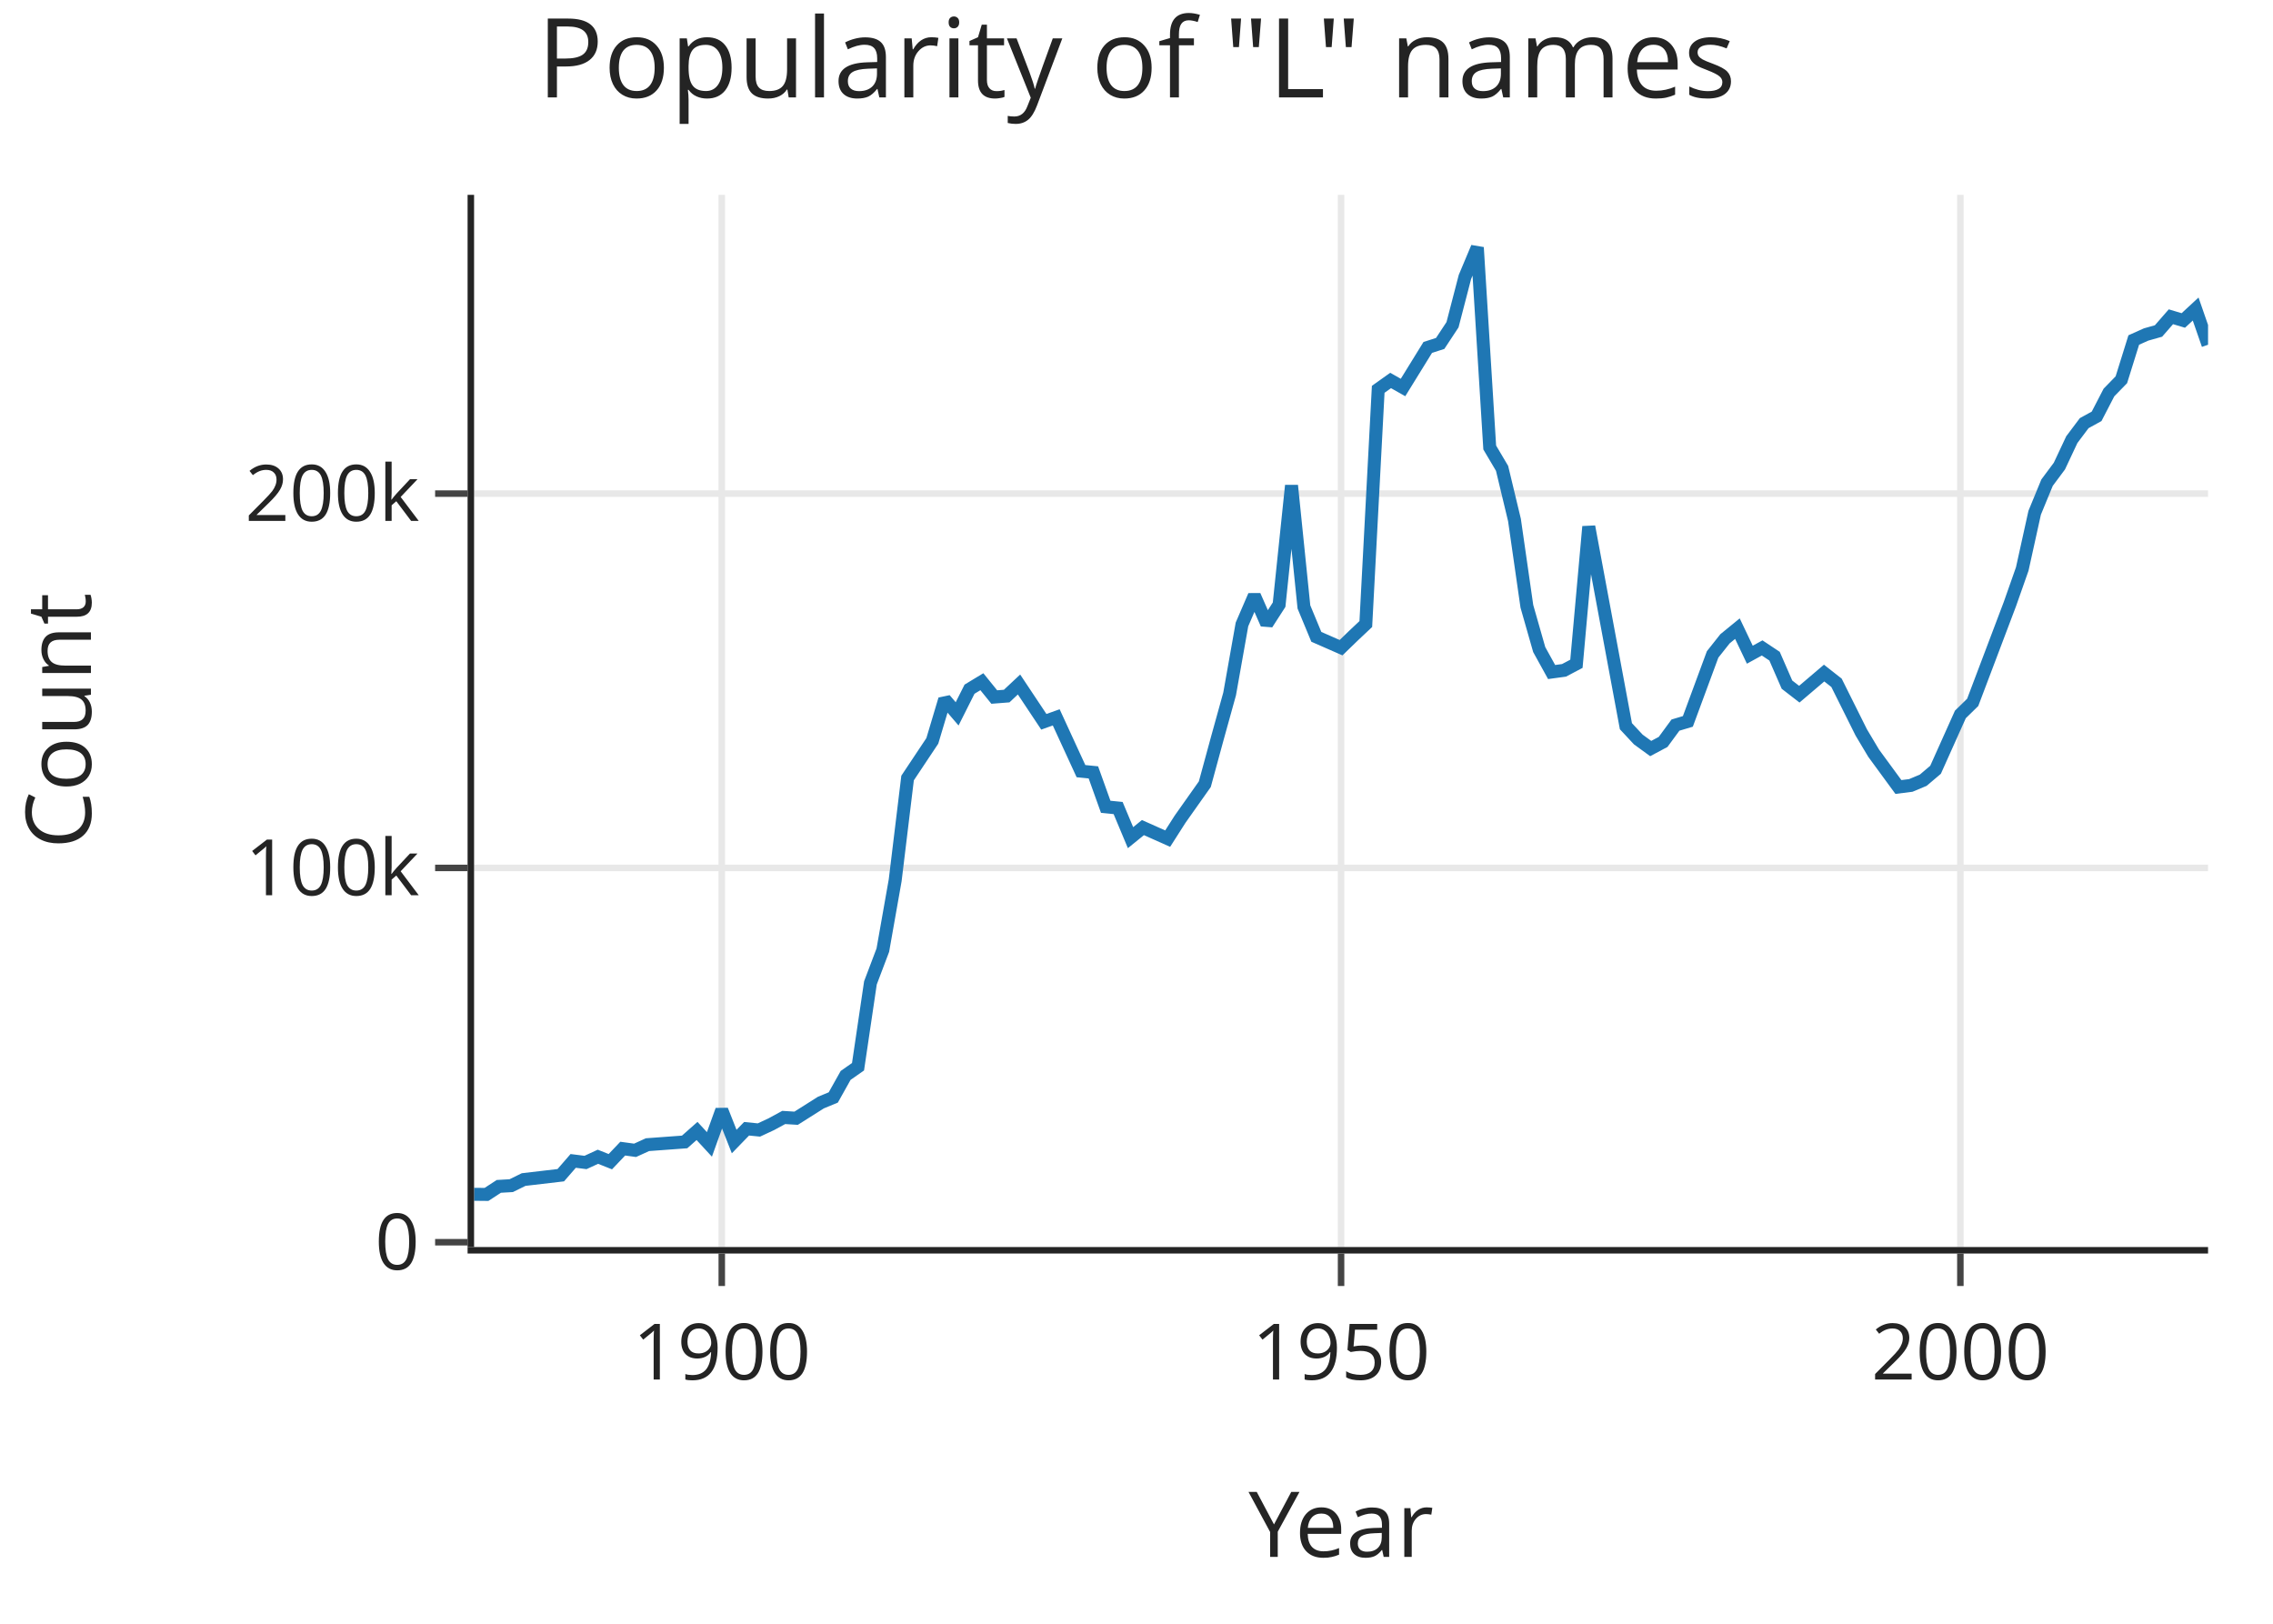
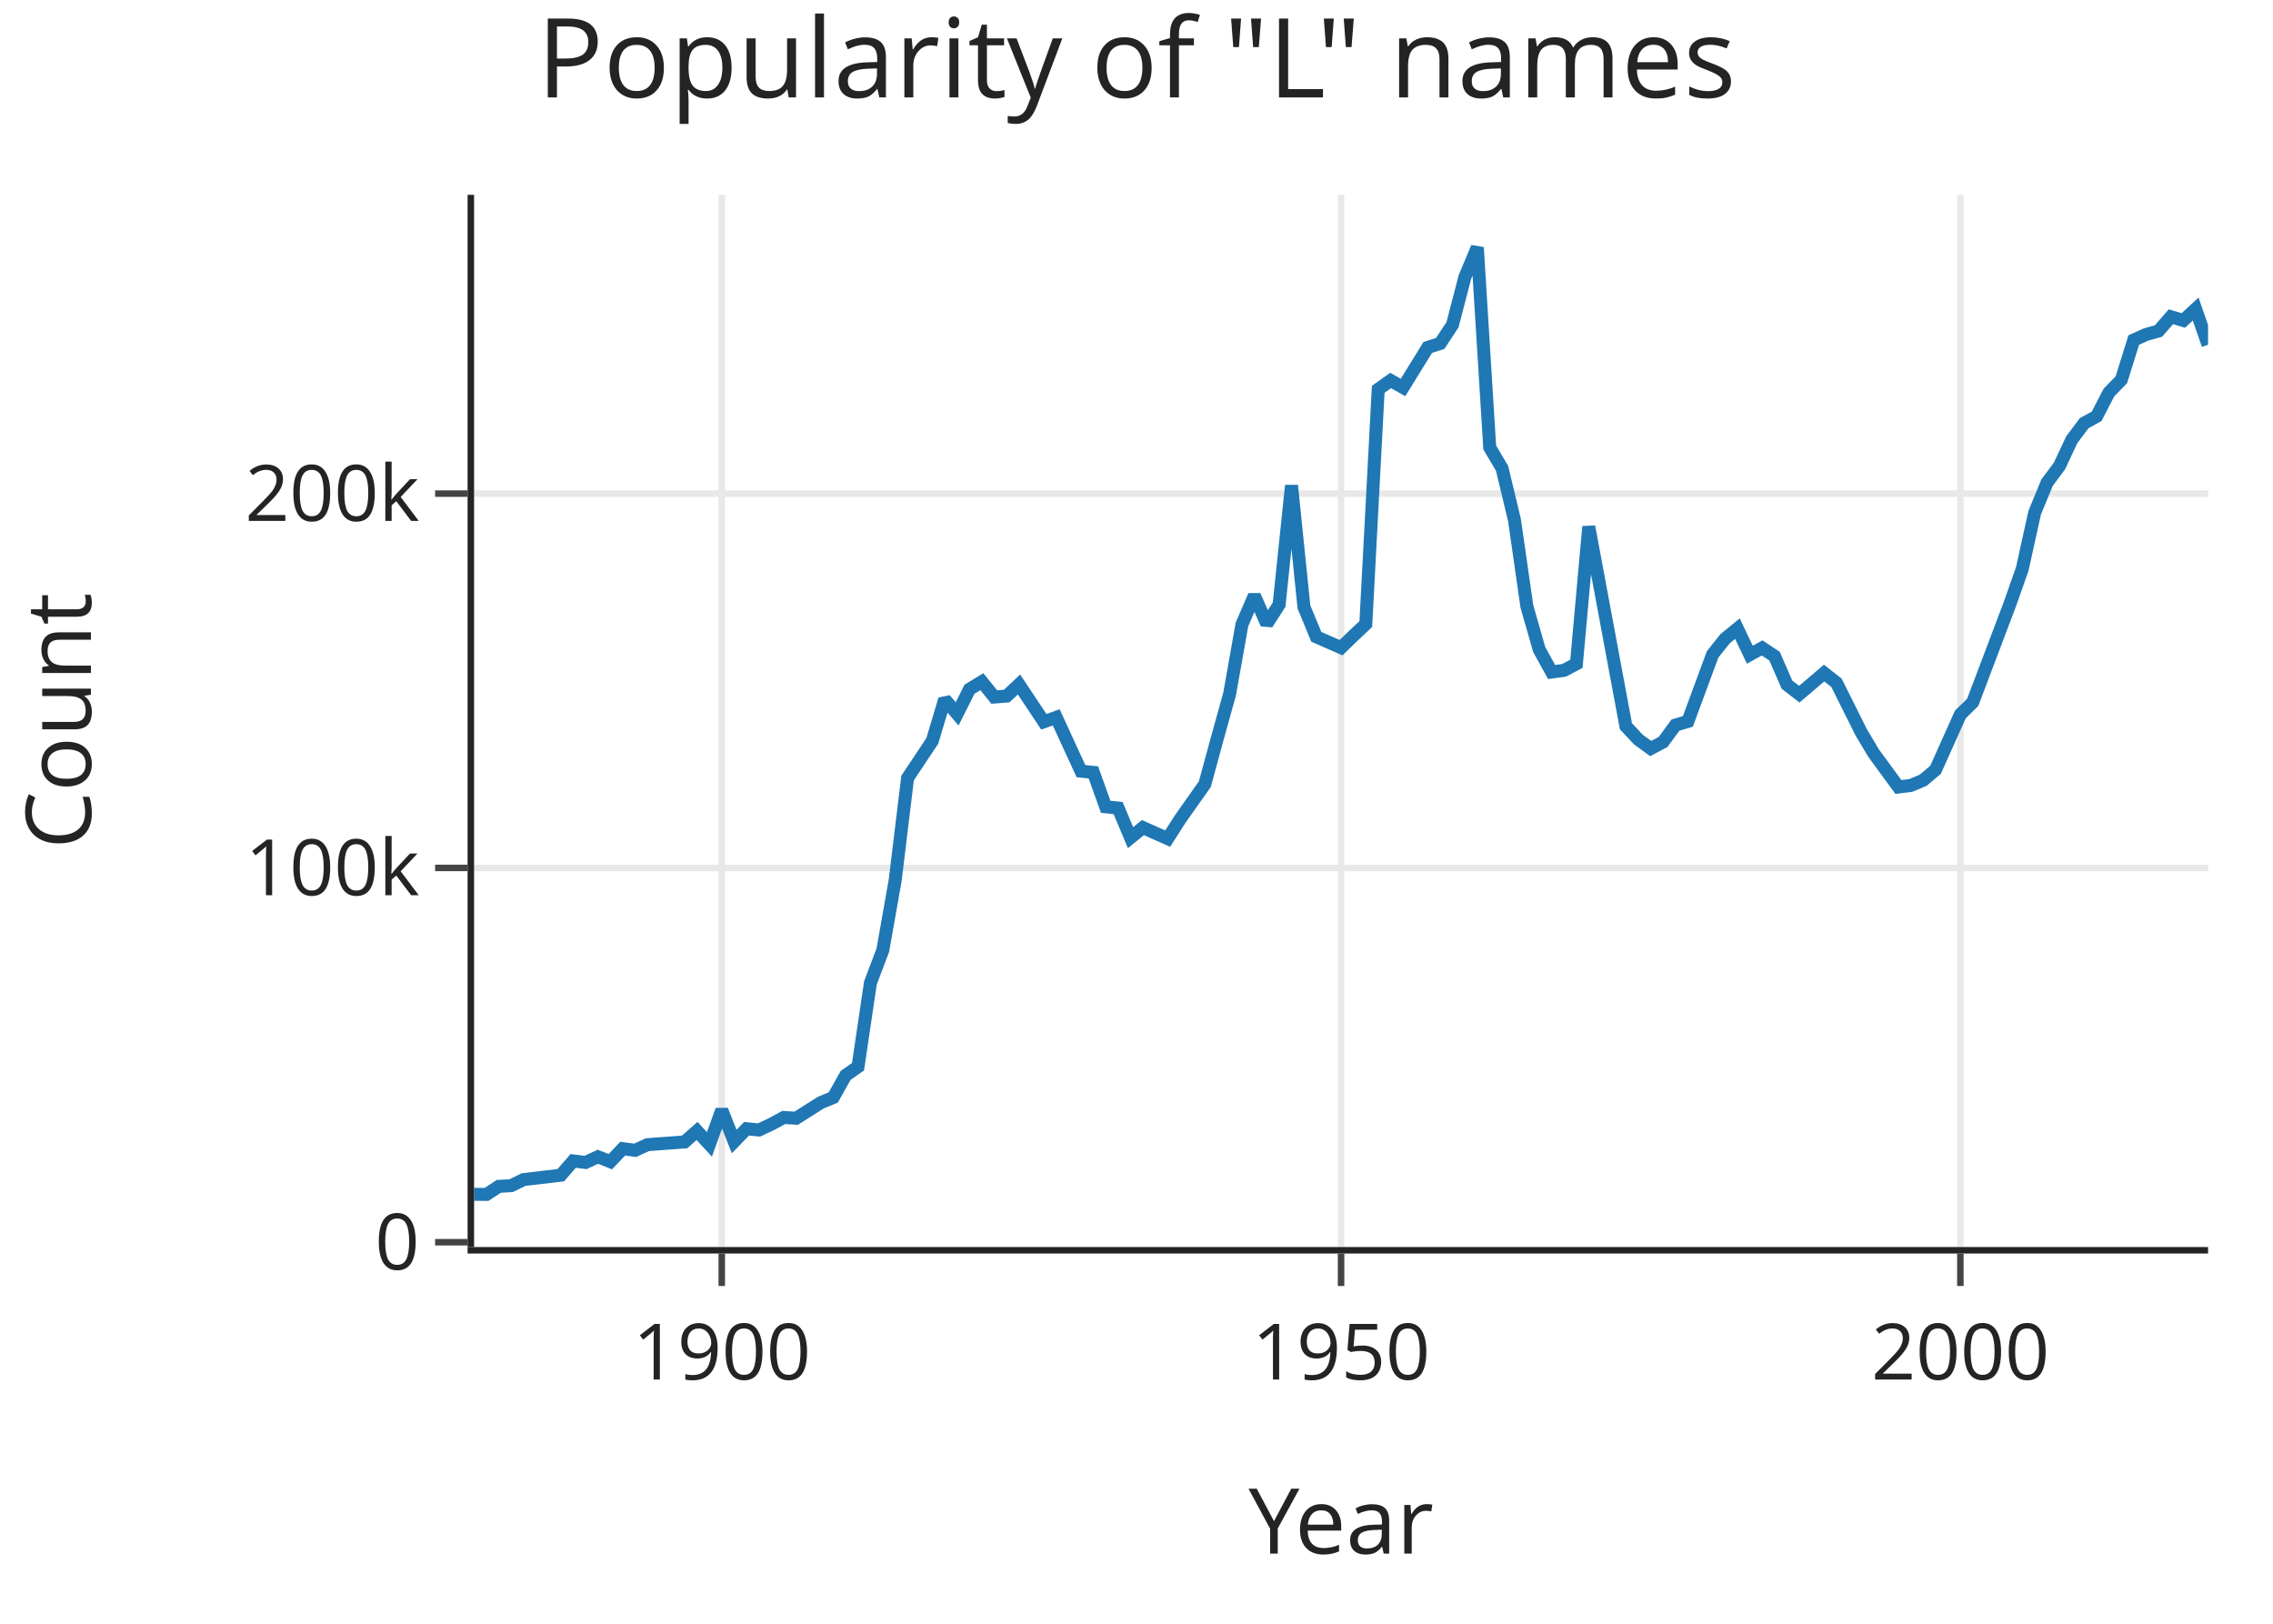
<svg xmlns="http://www.w3.org/2000/svg" class="main-svg" width="350" height="250" style="" viewBox="0 0 350 250">
  <rect x="0" y="0" width="350" height="250" style="fill: rgb(255, 255, 255); fill-opacity: 1;" />
-   <defs id="defs-8b446b">
+   <defs id="defs-520871">
    <g class="clips">
-       <clipPath id="clip8b446bxyplot" class="plotclip">
+       <clipPath id="clip520871xyplot" class="plotclip">
        <rect width="267" height="162" />
      </clipPath>
-       <clipPath class="axesclip" id="clip8b446bx">
+       <clipPath class="axesclip" id="clip520871x">
        <rect x="73" y="0" width="267" height="250" />
      </clipPath>
-       <clipPath class="axesclip" id="clip8b446by">
+       <clipPath class="axesclip" id="clip520871y">
        <rect x="0" y="30" width="350" height="162" />
      </clipPath>
-       <clipPath class="axesclip" id="clip8b446bxy">
+       <clipPath class="axesclip" id="clip520871xy">
        <rect x="73" y="30" width="267" height="162" />
      </clipPath>
    </g>
    <g class="gradients" />
    <g class="patterns" />
  </defs>
  <g class="bglayer" />
  <g class="layer-below">
    <g class="imagelayer" />
    <g class="shapelayer" />
  </g>
  <g class="cartesianlayer">
    <g class="subplot xy">
      <g class="layer-subplot">
        <g class="shapelayer" />
        <g class="imagelayer" />
+       </g>
+       <g class="minor-gridlayer">
+         <g class="x" />
+         <g class="y" />
      </g>
      <g class="gridlayer">
        <g class="x">
          <path class="xgrid crisp" transform="translate(111.14,0)" d="M0,30v162" style="stroke: rgb(232, 232, 232); stroke-opacity: 1; stroke-width: 1px;" />
          <path class="xgrid crisp" transform="translate(206.5,0)" d="M0,30v162" style="stroke: rgb(232, 232, 232); stroke-opacity: 1; stroke-width: 1px;" />
          <path class="xgrid crisp" transform="translate(301.86,0)" d="M0,30v162" style="stroke: rgb(232, 232, 232); stroke-opacity: 1; stroke-width: 1px;" />
        </g>
        <g class="y">
          <path class="ygrid crisp" transform="translate(0,133.63)" d="M73,0h267" style="stroke: rgb(232, 232, 232); stroke-opacity: 1; stroke-width: 1px;" />
          <path class="ygrid crisp" transform="translate(0,76)" d="M73,0h267" style="stroke: rgb(232, 232, 232); stroke-opacity: 1; stroke-width: 1px;" />
        </g>
      </g>
      <g class="zerolinelayer" />
      <path class="xlines-below" />
      <path class="ylines-below" />
      <g class="overlines-below" />
      <g class="xaxislayer-below" />
      <g class="yaxislayer-below" />
      <g class="overaxes-below" />
-       <g class="plot" transform="translate(73,30)" clip-path="url(#clip8b446bxyplot)">
+       <g class="plot" transform="translate(73,30)" clip-path="url(#clip520871xyplot)">
        <g class="scatterlayer mlayer">
-           <g class="trace scatter trace7ace6d" style="stroke-miterlimit: 2; opacity: 1;">
+           <g class="trace scatter tracede3ef3" style="stroke-miterlimit: 2; opacity: 1;">
            <g class="fills" />
            <g class="errorbars" />
            <g class="lines">
-               <path class="js-line" d="M0,153.88L1.91,153.9L3.81,152.66L5.72,152.55L7.63,151.61L13.35,150.94L15.26,148.74L17.16,148.98L19.07,148.1L20.98,148.86L22.89,146.85L24.79,147.11L26.7,146.24L32.42,145.82L34.33,144.13L36.24,146.2L38.14,140.92L40.05,145.76L41.96,143.79L43.86,143.98L45.77,143.09L47.68,142.05L49.59,142.17L53.4,139.76L55.31,138.97L57.21,135.58L59.12,134.24L61.03,121.33L62.94,116.29L64.84,105.54L66.75,89.79L70.56,84.07L72.47,77.68L74.38,79.91L76.29,76.11L78.19,74.96L80.1,77.32L82.01,77.17L83.91,75.39L87.73,81.13L89.64,80.45L93.45,88.73L95.36,88.92L97.26,94.22L99.17,94.41L101.08,98.97L102.99,97.42L106.8,99.12L108.71,96.13L112.52,90.74L114.43,83.73L116.34,76.84L118.24,66.14L120.15,61.71L122.06,66.05L123.96,63.1L125.87,44.75L127.78,63.45L129.69,68.05L133.5,69.72L135.41,67.87L137.31,66.08L139.22,29.94L141.13,28.58L143.04,29.66L146.85,23.49L148.76,22.88L150.66,20L152.57,12.65L154.48,8.1L156.39,38.9L158.29,42.11L160.2,50.06L162.11,63.35L164.01,70.01L165.92,73.47L167.83,73.21L169.74,72.2L171.64,51.08L177.36,81.81L179.27,83.86L181.18,85.25L183.09,84.23L184.99,81.64L186.9,81.07L190.71,70.76L192.62,68.35L194.53,66.79L196.44,70.8L198.34,69.76L200.25,71.03L202.16,75.41L204.06,76.88L207.88,73.63L209.79,75.13L213.6,82.77L215.51,85.97L219.32,91.17L221.23,90.93L223.14,90.13L225.04,88.52L228.86,80L230.76,78.14L236.49,63L238.39,57.6L240.3,48.95L242.21,44.31L244.11,41.76L246.02,37.69L247.93,35.15L249.84,34.1L251.74,30.43L253.65,28.47L255.56,22.35L257.46,21.5L259.37,20.96L261.28,18.77L263.19,19.34L265.09,17.58L267,23.08" style="vector-effect: non-scaling-stroke; fill: none; stroke: rgb(31, 119, 180); stroke-opacity: 1; stroke-width: 2px; opacity: 1;" />
+               <path class="js-line" d="M0,153.88L1.91,153.9L3.81,152.66L5.72,152.55L7.63,151.61L13.35,150.94L15.26,148.74L17.16,148.98L19.07,148.1L20.98,148.86L22.89,146.85L24.79,147.11L26.7,146.24L32.42,145.82L34.33,144.13L36.24,146.2L38.14,140.92L40.05,145.76L41.96,143.79L43.86,143.98L45.77,143.09L47.68,142.05L49.59,142.17L53.4,139.76L55.31,138.97L57.21,135.58L59.12,134.24L61.03,121.33L62.94,116.29L64.84,105.54L66.75,89.79L70.56,84.07L72.47,77.68L74.38,79.91L76.29,76.11L78.19,74.96L80.1,77.32L82.01,77.17L83.91,75.39L87.73,81.13L89.64,80.45L93.45,88.73L95.36,88.92L97.26,94.22L99.17,94.41L101.08,98.97L102.99,97.42L106.8,99.12L108.71,96.13L112.52,90.74L114.43,83.73L116.34,76.84L118.24,66.14L120.15,61.71L122.06,66.05L123.96,63.1L125.87,44.75L127.78,63.45L129.69,68.05L133.5,69.72L135.41,67.87L137.31,66.08L139.22,29.94L141.13,28.58L143.04,29.66L146.85,23.49L148.76,22.88L150.66,20L152.57,12.65L154.48,8.1L156.39,38.9L158.29,42.11L160.2,50.06L162.11,63.35L164.01,70.01L165.92,73.47L167.83,73.21L169.74,72.2L171.64,51.08L177.36,81.81L179.27,83.86L181.18,85.25L183.09,84.23L184.99,81.64L186.9,81.07L190.71,70.76L192.62,68.35L194.53,66.79L196.44,70.8L198.34,69.76L200.25,71.03L202.16,75.41L204.06,76.88L207.88,73.63L209.79,75.13L213.6,82.77L215.51,85.97L219.32,91.17L221.23,90.93L223.14,90.13L225.04,88.52L228.86,80L230.76,78.14L236.49,63L238.39,57.6L240.3,48.95L242.21,44.31L244.11,41.76L246.02,37.69L247.93,35.15L249.84,34.1L251.74,30.43L253.65,28.47L255.56,22.35L257.46,21.5L259.37,20.96L261.28,18.77L263.19,19.34L265.09,17.58L267,23.08" style="vector-effect: none; fill: none; stroke: rgb(31, 119, 180); stroke-opacity: 1; stroke-width: 2px; opacity: 1;" />
            </g>
            <g class="points" />
            <g class="text" />
          </g>
        </g>
      </g>
      <g class="overplot" />
      <path class="xlines-above crisp" d="M72,192.5H340" style="fill: none; stroke-width: 1px; stroke: rgb(36, 36, 36); stroke-opacity: 1;" />
      <path class="ylines-above crisp" d="M72.5,30V192" style="fill: none; stroke-width: 1px; stroke: rgb(36, 36, 36); stroke-opacity: 1;" />
      <g class="overlines-above" />
      <g class="xaxislayer-above">
        <path class="xtick ticks crisp" d="M0,193v5" transform="translate(111.14,0)" style="stroke: rgb(68, 68, 68); stroke-opacity: 1; stroke-width: 1px;" />
        <path class="xtick ticks crisp" d="M0,193v5" transform="translate(206.5,0)" style="stroke: rgb(68, 68, 68); stroke-opacity: 1; stroke-width: 1px;" />
        <path class="xtick ticks crisp" d="M0,193v5" transform="translate(301.86,0)" style="stroke: rgb(68, 68, 68); stroke-opacity: 1; stroke-width: 1px;" />
        <g class="xtick">
          <text text-anchor="middle" x="0" y="212.4" transform="translate(111.14,0)" style="font-family: 'Open Sans', verdana, arial, sans-serif; font-size: 12px; fill: rgb(36, 36, 36); fill-opacity: 1; white-space: pre; opacity: 1;">1900</text>
        </g>
        <g class="xtick">
          <text text-anchor="middle" x="0" y="212.4" style="font-family: 'Open Sans', verdana, arial, sans-serif; font-size: 12px; fill: rgb(36, 36, 36); fill-opacity: 1; white-space: pre; opacity: 1;" transform="translate(206.5,0)">1950</text>
        </g>
        <g class="xtick">
          <text text-anchor="middle" x="0" y="212.4" style="font-family: 'Open Sans', verdana, arial, sans-serif; font-size: 12px; fill: rgb(36, 36, 36); fill-opacity: 1; white-space: pre; opacity: 1;" transform="translate(301.86,0)">2000</text>
        </g>
      </g>
      <g class="yaxislayer-above">
        <path class="ytick ticks crisp" d="M72,0h-5" transform="translate(0,191.26)" style="stroke: rgb(68, 68, 68); stroke-opacity: 1; stroke-width: 1px;" />
        <path class="ytick ticks crisp" d="M72,0h-5" transform="translate(0,133.63)" style="stroke: rgb(68, 68, 68); stroke-opacity: 1; stroke-width: 1px;" />
        <path class="ytick ticks crisp" d="M72,0h-5" transform="translate(0,76)" style="stroke: rgb(68, 68, 68); stroke-opacity: 1; stroke-width: 1px;" />
        <g class="ytick">
          <text text-anchor="end" x="64.6" y="4.2" transform="translate(0,191.26)" style="font-family: 'Open Sans', verdana, arial, sans-serif; font-size: 12px; fill: rgb(36, 36, 36); fill-opacity: 1; white-space: pre; opacity: 1;">0</text>
        </g>
        <g class="ytick">
          <text text-anchor="end" x="64.6" y="4.2" style="font-family: 'Open Sans', verdana, arial, sans-serif; font-size: 12px; fill: rgb(36, 36, 36); fill-opacity: 1; white-space: pre; opacity: 1;" transform="translate(0,133.63)">100k</text>
        </g>
        <g class="ytick">
          <text text-anchor="end" x="64.6" y="4.2" style="font-family: 'Open Sans', verdana, arial, sans-serif; font-size: 12px; fill: rgb(36, 36, 36); fill-opacity: 1; white-space: pre; opacity: 1;" transform="translate(0,76)">200k</text>
        </g>
      </g>
      <g class="overaxes-above" />
    </g>
  </g>
  <g class="polarlayer" />
  <g class="smithlayer" />
  <g class="ternarylayer" />
  <g class="geolayer" />
  <g class="funnelarealayer" />
  <g class="pielayer" />
  <g class="iciclelayer" />
  <g class="treemaplayer" />
  <g class="sunburstlayer" />
  <g class="glimages" />
-   <defs id="topdefs-8b446b">
+   <defs id="topdefs-520871">
    <g class="clips" />
  </defs>
  <g class="layer-above">
    <g class="imagelayer" />
    <g class="shapelayer" />
  </g>
  <g class="infolayer">
    <g class="g-gtitle">
      <text class="gtitle" x="175" y="15" text-anchor="middle" dy="0em" style="font-family: 'Open Sans', verdana, arial, sans-serif; font-size: 17px; fill: rgb(36, 36, 36); opacity: 1; font-weight: normal; white-space: pre;">Popularity of "L" names</text>
    </g>
    <g class="g-xtitle">
-       <text class="xtitle" x="206.5" y="239.706" text-anchor="middle" style="font-family: 'Open Sans', verdana, arial, sans-serif; font-size: 14px; fill: rgb(36, 36, 36); opacity: 1; font-weight: normal; white-space: pre;">Year</text>
+       <text class="xtitle" x="206.5" y="239.206" text-anchor="middle" style="font-family: 'Open Sans', verdana, arial, sans-serif; font-size: 14px; fill: rgb(36, 36, 36); opacity: 1; font-weight: normal; white-space: pre;">Year</text>
    </g>
-     <g class="g-ytitle" transform="translate(4.19043,0)">
-       <text class="ytitle" transform="rotate(-90,9.809375,111)" x="9.809" y="111" text-anchor="middle" style="font-family: 'Open Sans', verdana, arial, sans-serif; font-size: 14px; fill: rgb(36, 36, 36); opacity: 1; font-weight: normal; white-space: pre;">Count</text>
+     <g class="g-ytitle" transform="translate(3.69043,0)">
+       <text class="ytitle" transform="rotate(-90,10.30938,111)" x="10.309" y="111" text-anchor="middle" style="font-family: 'Open Sans', verdana, arial, sans-serif; font-size: 14px; fill: rgb(36, 36, 36); opacity: 1; font-weight: normal; white-space: pre;">Count</text>
    </g>
  </g>
</svg>
